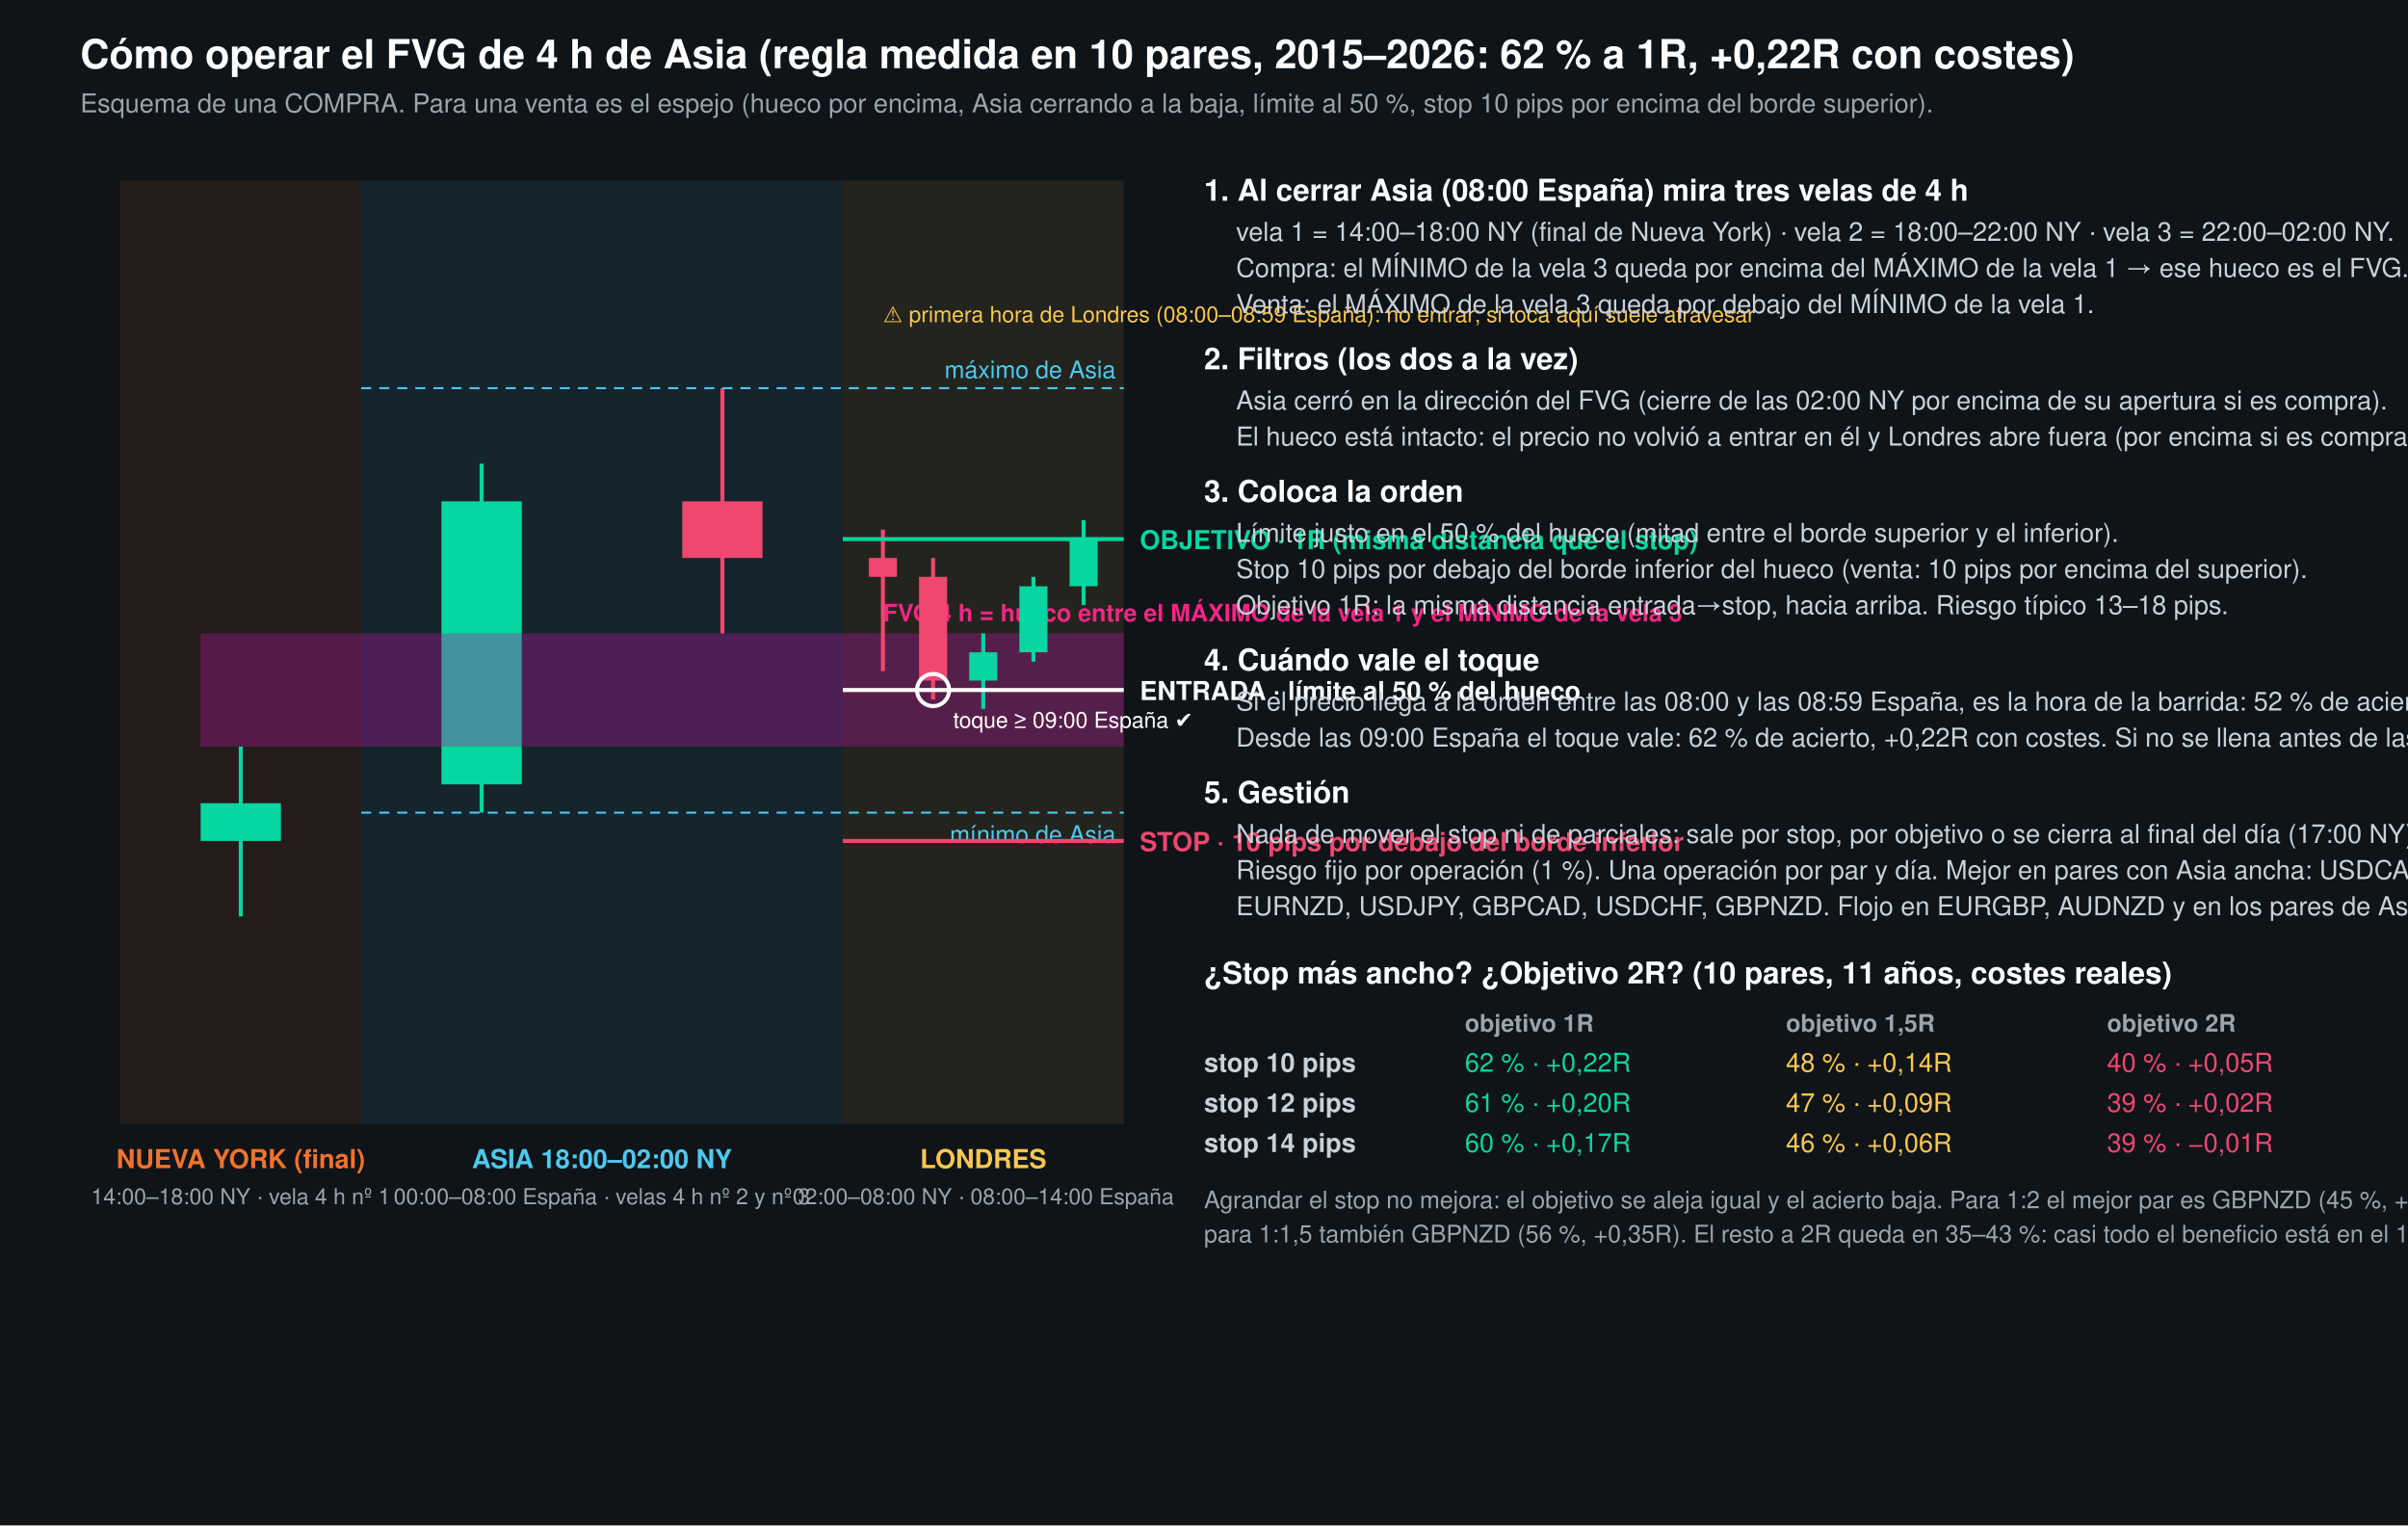
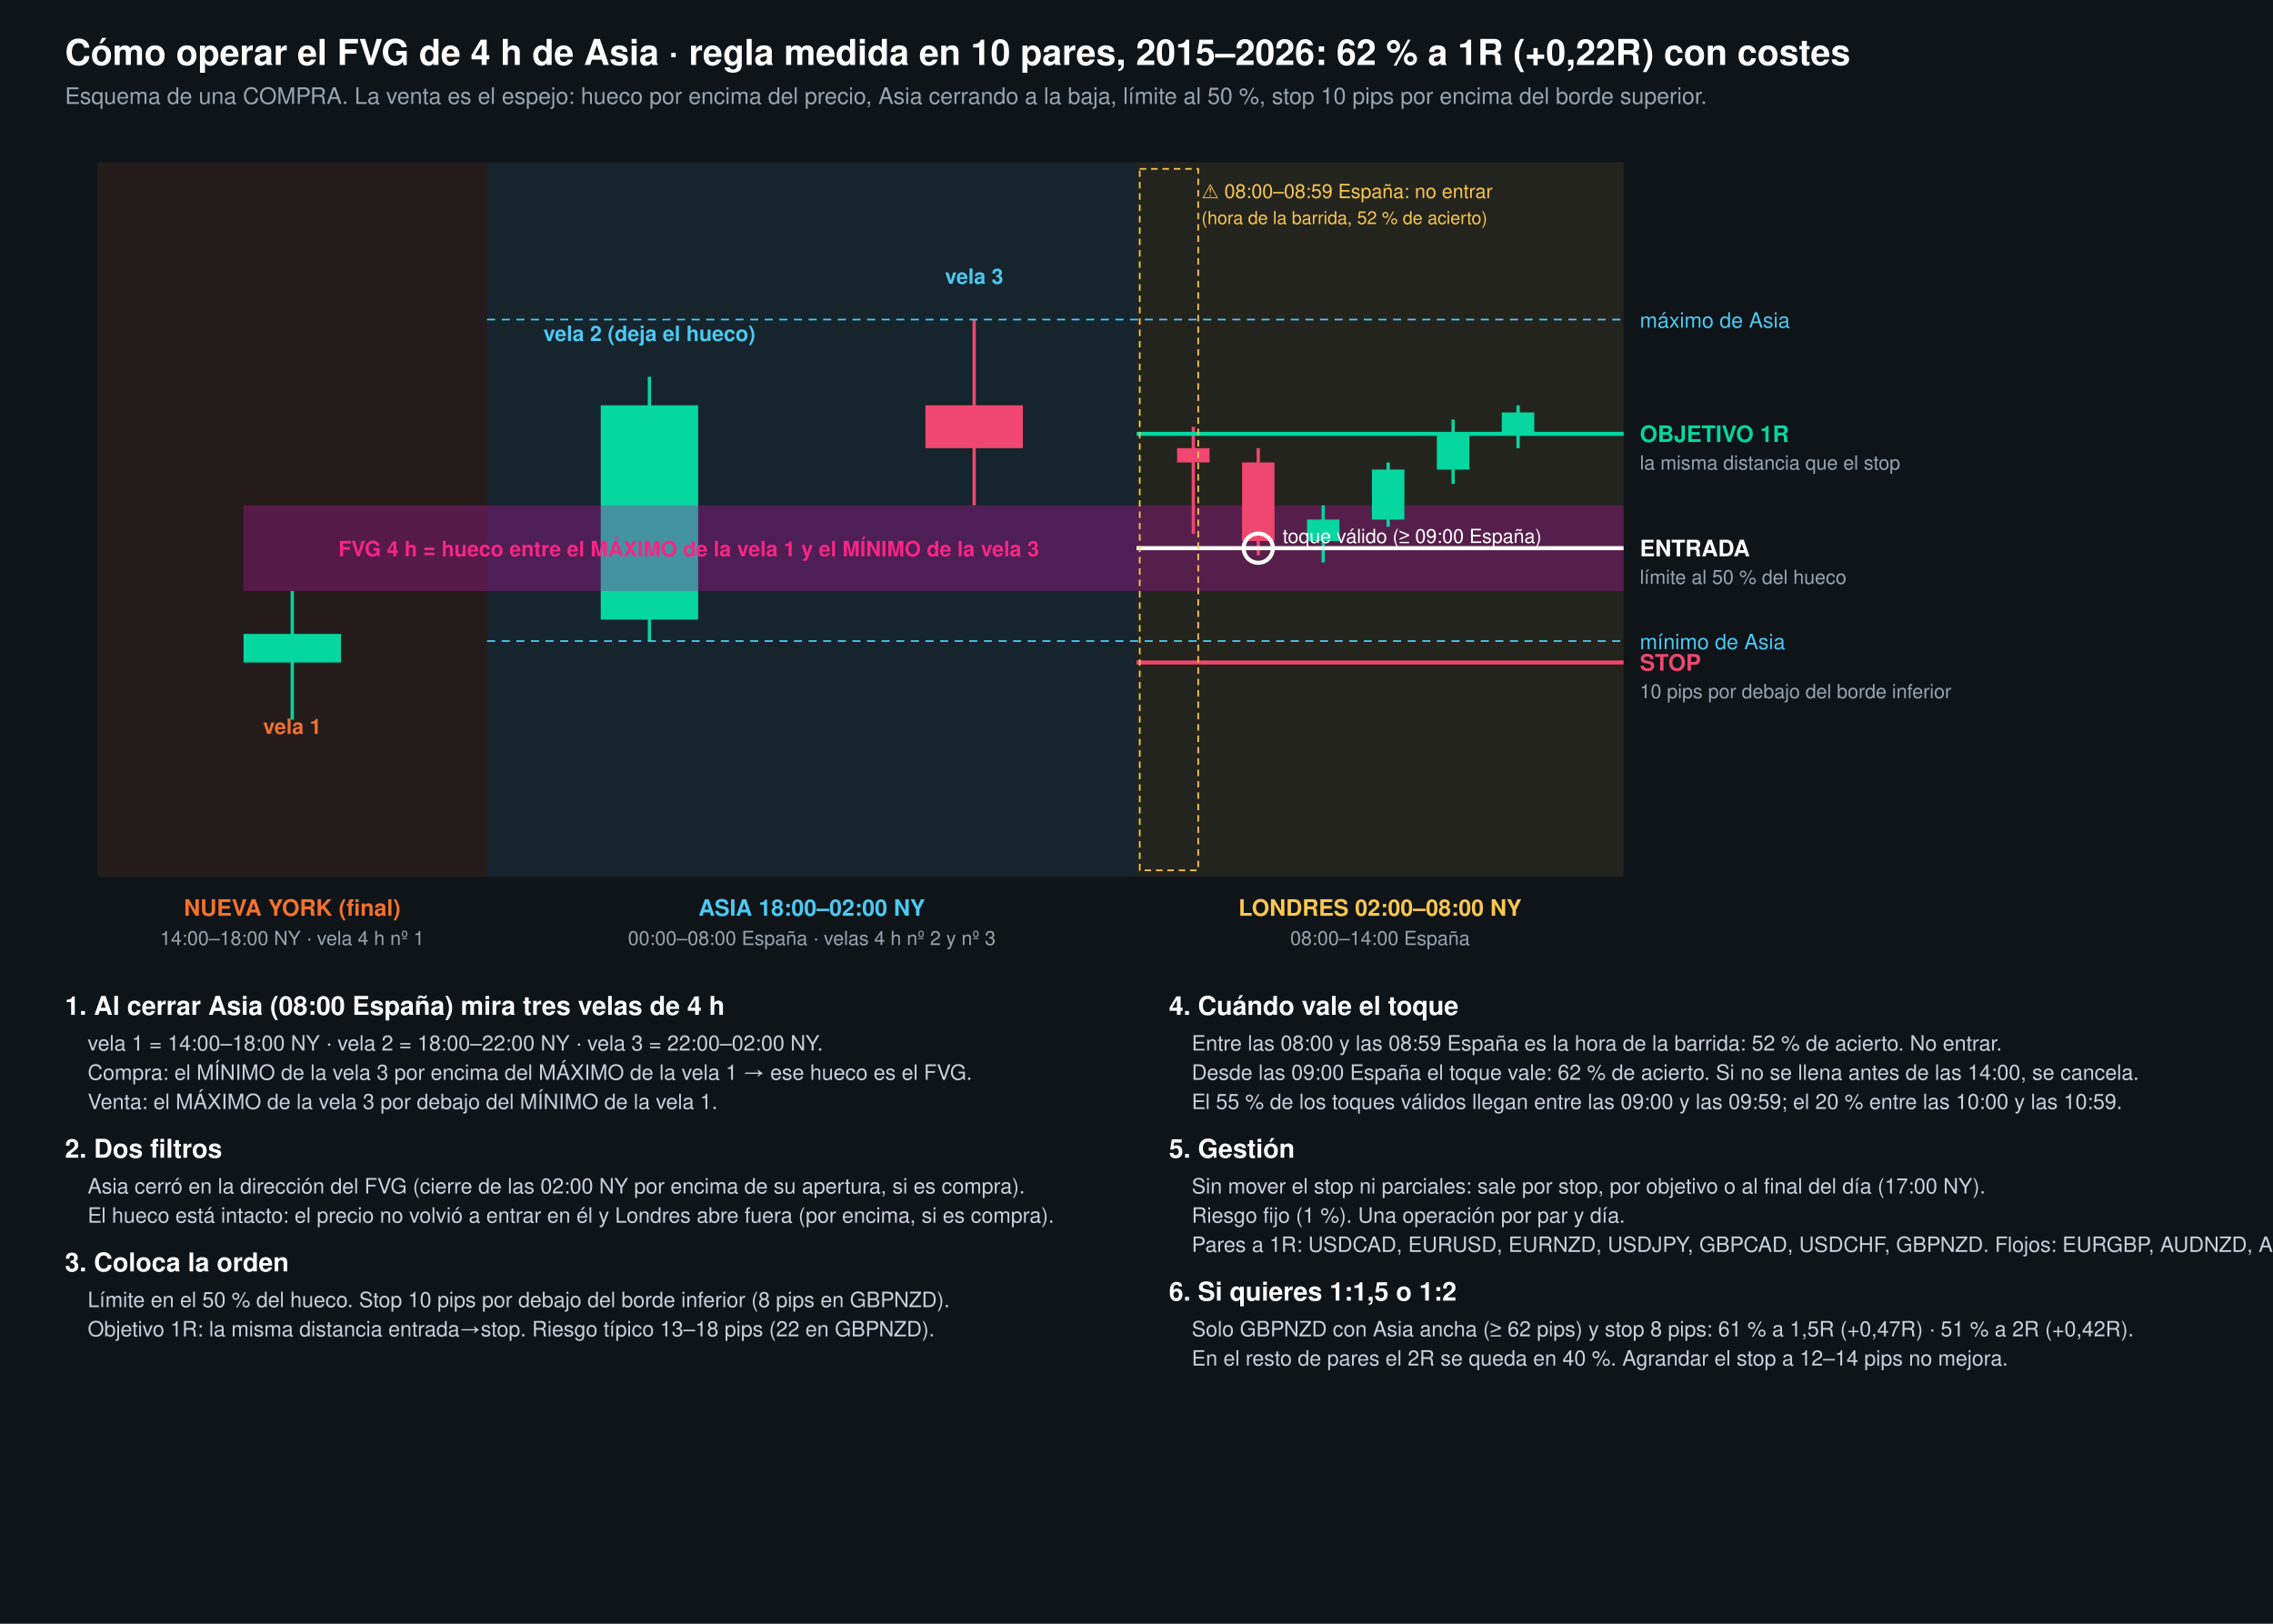
- <svg xmlns="http://www.w3.org/2000/svg" width="1200" height="760" viewBox="0 0 1200 760" font-family="Helvetica, Arial, sans-serif" font-size="14">
-   <rect width="1200" height="760" fill="#0f1419" />
-   <text x="40" y="34" fill="#fff" font-size="20" font-weight="bold" text-anchor="start">Cómo operar el FVG de 4 h de Asia (regla medida en 10 pares, 2015–2026: 62 % a 1R, +0,22R con costes)</text>
-   <text x="40" y="56" fill="#9aa4ad" font-size="13" font-weight="normal" text-anchor="start">Esquema de una COMPRA. Para una venta es el espejo (hueco por encima, Asia cerrando a la baja, límite al 50 %, stop 10 pips por encima del borde superior).</text>
-   <rect x="60" y="90" width="120" height="470" fill="#f3722c" opacity="0.09" />
-   <text x="120" y="582" fill="#f3722c" font-size="13" font-weight="bold" text-anchor="middle">NUEVA YORK (final)</text>
-   <text x="120" y="600" fill="#9aa4ad" font-size="11" font-weight="normal" text-anchor="middle">14:00–18:00 NY · vela 4 h nº 1</text>
-   <rect x="180" y="90" width="240" height="470" fill="#4cc9f0" opacity="0.09" />
-   <text x="300" y="582" fill="#4cc9f0" font-size="13" font-weight="bold" text-anchor="middle">ASIA 18:00–02:00 NY</text>
-   <text x="300" y="600" fill="#9aa4ad" font-size="11" font-weight="normal" text-anchor="middle">00:00–08:00 España · velas 4 h nº 2 y nº 3</text>
-   <rect x="420" y="90" width="140" height="470" fill="#f9c74f" opacity="0.09" />
-   <text x="490" y="582" fill="#f9c74f" font-size="13" font-weight="bold" text-anchor="middle">LONDRES</text>
-   <text x="490" y="600" fill="#9aa4ad" font-size="11" font-weight="normal" text-anchor="middle">02:00–08:00 NY · 08:00–14:00 España</text>
-   <line x1="120" x2="120" y1="372" y2="456.6" stroke="#06d6a0" stroke-width="2" />
-   <rect x="100" y="400.2" width="40" height="18.8" fill="#06d6a0" />
-   <line x1="240" x2="240" y1="231" y2="404.9" stroke="#06d6a0" stroke-width="2" />
-   <rect x="220" y="249.8" width="40" height="141" fill="#06d6a0" />
-   <line x1="360" x2="360" y1="193.4" y2="315.6" stroke="#ef476f" stroke-width="2" />
-   <rect x="340" y="249.8" width="40" height="28.2" fill="#ef476f" />
-   <rect x="100" y="315.6" width="460" height="56.4" fill="#b5179e" opacity="0.35" />
-   <text x="440" y="309.6" fill="#f72585" font-size="12" font-weight="bold" text-anchor="start">FVG 4 h = hueco entre el MÁXIMO de la vela 1 y el MÍNIMO de la vela 3</text>
-   <line x1="180" x2="560" y1="193.4" y2="193.4" stroke="#4cc9f0" stroke-dasharray="5 4" />
-   <text x="556" y="188.4" fill="#4cc9f0" font-size="12" font-weight="normal" text-anchor="end">máximo de Asia</text>
-   <line x1="180" x2="560" y1="404.9" y2="404.9" stroke="#4cc9f0" stroke-dasharray="5 4" />
-   <text x="556" y="419.9" fill="#4cc9f0" font-size="12" font-weight="normal" text-anchor="end">mínimo de Asia</text>
-   <line x1="440" x2="440" y1="263.9" y2="334.4" stroke="#ef476f" stroke-width="2" />
-   <rect x="433" y="278" width="14" height="9.4" fill="#ef476f" />
-   <line x1="465" x2="465" y1="278" y2="348.5" stroke="#ef476f" stroke-width="2" />
-   <rect x="458" y="287.4" width="14" height="51.7" fill="#ef476f" />
-   <line x1="490" x2="490" y1="315.6" y2="353.2" stroke="#06d6a0" stroke-width="2" />
-   <rect x="483" y="325" width="14" height="14.1" fill="#06d6a0" />
-   <line x1="515" x2="515" y1="287.4" y2="329.7" stroke="#06d6a0" stroke-width="2" />
-   <rect x="508" y="292.1" width="14" height="32.9" fill="#06d6a0" />
-   <line x1="540" x2="540" y1="259.2" y2="301.5" stroke="#06d6a0" stroke-width="2" />
-   <rect x="533" y="268.6" width="14" height="23.5" fill="#06d6a0" />
-   <line x1="420" x2="560" y1="343.8" y2="343.8" stroke="#ffffff" stroke-width="2" />
-   <text x="568" y="348.8" fill="#ffffff" font-size="13" font-weight="bold" text-anchor="start">ENTRADA · límite al 50 % del hueco</text>
-   <line x1="420" x2="560" y1="419" y2="419" stroke="#ef476f" stroke-width="2" />
-   <text x="568" y="424" fill="#ef476f" font-size="13" font-weight="bold" text-anchor="start">STOP · 10 pips por debajo del borde inferior</text>
-   <line x1="420" x2="560" y1="268.6" y2="268.6" stroke="#06d6a0" stroke-width="2" />
-   <text x="568" y="273.6" fill="#06d6a0" font-size="13" font-weight="bold" text-anchor="start">OBJETIVO · 1R (misma distancia que el stop)</text>
-   <circle cx="465" cy="343.8" r="8" fill="none" stroke="#fff" stroke-width="2" />
-   <text x="440" y="160.5" fill="#f9c74f" font-size="11" font-weight="normal" text-anchor="start">⚠ primera hora de Londres (08:00–08:59 España): no entrar; si toca aquí suele atravesar</text>
-   <text x="475" y="362.6" fill="#fff" font-size="11" font-weight="normal" text-anchor="start">toque ≥ 09:00 España ✔</text>
-   <text x="600" y="100" fill="#fff" font-size="15" font-weight="bold" text-anchor="start">1. Al cerrar Asia (08:00 España) mira tres velas de 4 h</text>
-   <text x="616" y="120" fill="#c9d1d9" font-size="13" font-weight="normal" text-anchor="start">vela 1 = 14:00–18:00 NY (final de Nueva York) · vela 2 = 18:00–22:00 NY · vela 3 = 22:00–02:00 NY.</text>
-   <text x="616" y="138" fill="#c9d1d9" font-size="13" font-weight="normal" text-anchor="start">Compra: el MÍNIMO de la vela 3 queda por encima del MÁXIMO de la vela 1 → ese hueco es el FVG.</text>
-   <text x="616" y="156" fill="#c9d1d9" font-size="13" font-weight="normal" text-anchor="start">Venta: el MÁXIMO de la vela 3 queda por debajo del MÍNIMO de la vela 1.</text>
-   <text x="600" y="184" fill="#fff" font-size="15" font-weight="bold" text-anchor="start">2. Filtros (los dos a la vez)</text>
-   <text x="616" y="204" fill="#c9d1d9" font-size="13" font-weight="normal" text-anchor="start">Asia cerró en la dirección del FVG (cierre de las 02:00 NY por encima de su apertura si es compra).</text>
-   <text x="616" y="222" fill="#c9d1d9" font-size="13" font-weight="normal" text-anchor="start">El hueco está intacto: el precio no volvió a entrar en él y Londres abre fuera (por encima si es compra).</text>
-   <text x="600" y="250" fill="#fff" font-size="15" font-weight="bold" text-anchor="start">3. Coloca la orden</text>
-   <text x="616" y="270" fill="#c9d1d9" font-size="13" font-weight="normal" text-anchor="start">Límite justo en el 50 % del hueco (mitad entre el borde superior y el inferior).</text>
-   <text x="616" y="288" fill="#c9d1d9" font-size="13" font-weight="normal" text-anchor="start">Stop 10 pips por debajo del borde inferior del hueco (venta: 10 pips por encima del superior).</text>
-   <text x="616" y="306" fill="#c9d1d9" font-size="13" font-weight="normal" text-anchor="start">Objetivo 1R: la misma distancia entrada→stop, hacia arriba. Riesgo típico 13–18 pips.</text>
-   <text x="600" y="334" fill="#fff" font-size="15" font-weight="bold" text-anchor="start">4. Cuándo vale el toque</text>
-   <text x="616" y="354" fill="#c9d1d9" font-size="13" font-weight="normal" text-anchor="start">Si el precio llega a la orden entre las 08:00 y las 08:59 España, es la hora de la barrida: 52 % de acierto.</text>
-   <text x="616" y="372" fill="#c9d1d9" font-size="13" font-weight="normal" text-anchor="start">Desde las 09:00 España el toque vale: 62 % de acierto, +0,22R con costes. Si no se llena antes de las 14:00, se cancela.</text>
-   <text x="600" y="400" fill="#fff" font-size="15" font-weight="bold" text-anchor="start">5. Gestión</text>
-   <text x="616" y="420" fill="#c9d1d9" font-size="13" font-weight="normal" text-anchor="start">Nada de mover el stop ni de parciales: sale por stop, por objetivo o se cierra al final del día (17:00 NY).</text>
-   <text x="616" y="438" fill="#c9d1d9" font-size="13" font-weight="normal" text-anchor="start">Riesgo fijo por operación (1 %). Una operación por par y día. Mejor en pares con Asia ancha: USDCAD, EURUSD,</text>
-   <text x="616" y="456" fill="#c9d1d9" font-size="13" font-weight="normal" text-anchor="start">EURNZD, USDJPY, GBPCAD, USDCHF, GBPNZD. Flojo en EURGBP, AUDNZD y en los pares de Asia (AUDUSD, NZDUSD, AUDCHF).</text>
-   <text x="600" y="490" fill="#fff" font-size="15" font-weight="bold" text-anchor="start">¿Stop más ancho? ¿Objetivo 2R? (10 pares, 11 años, costes reales)</text>
-   <text x="600" y="514" fill="#fff" font-size="14" font-weight="normal" text-anchor="start" />
-   <text x="730" y="514" fill="#9aa4ad" font-size="12" font-weight="bold" text-anchor="start">objetivo 1R</text>
-   <text x="890" y="514" fill="#9aa4ad" font-size="12" font-weight="bold" text-anchor="start">objetivo 1,5R</text>
-   <text x="1050" y="514" fill="#9aa4ad" font-size="12" font-weight="bold" text-anchor="start">objetivo 2R</text>
-   <text x="600" y="534" fill="#c9d1d9" font-size="13" font-weight="bold" text-anchor="start">stop 10 pips</text>
-   <text x="730" y="534" fill="#06d6a0" font-size="13" font-weight="normal" text-anchor="start">62 % · +0,22R</text>
-   <text x="890" y="534" fill="#f9c74f" font-size="13" font-weight="normal" text-anchor="start">48 % · +0,14R</text>
-   <text x="1050" y="534" fill="#ef476f" font-size="13" font-weight="normal" text-anchor="start">40 % · +0,05R</text>
-   <text x="600" y="554" fill="#c9d1d9" font-size="13" font-weight="bold" text-anchor="start">stop 12 pips</text>
-   <text x="730" y="554" fill="#06d6a0" font-size="13" font-weight="normal" text-anchor="start">61 % · +0,20R</text>
-   <text x="890" y="554" fill="#f9c74f" font-size="13" font-weight="normal" text-anchor="start">47 % · +0,09R</text>
-   <text x="1050" y="554" fill="#ef476f" font-size="13" font-weight="normal" text-anchor="start">39 % · +0,02R</text>
-   <text x="600" y="574" fill="#c9d1d9" font-size="13" font-weight="bold" text-anchor="start">stop 14 pips</text>
-   <text x="730" y="574" fill="#06d6a0" font-size="13" font-weight="normal" text-anchor="start">60 % · +0,17R</text>
-   <text x="890" y="574" fill="#f9c74f" font-size="13" font-weight="normal" text-anchor="start">46 % · +0,06R</text>
-   <text x="1050" y="574" fill="#ef476f" font-size="13" font-weight="normal" text-anchor="start">39 % · −0,01R</text>
-   <text x="600" y="602" fill="#9aa4ad" font-size="12" font-weight="normal" text-anchor="start">Agrandar el stop no mejora: el objetivo se aleja igual y el acierto baja. Para 1:2 el mejor par es GBPNZD (45 %, +0,24R);</text>
-   <text x="600" y="619" fill="#9aa4ad" font-size="12" font-weight="normal" text-anchor="start">para 1:1,5 también GBPNZD (56 %, +0,35R). El resto a 2R queda en 35–43 %: casi todo el beneficio está en el 1R.</text>
+ <svg xmlns="http://www.w3.org/2000/svg" width="1400" height="1000" viewBox="0 0 1400 1000" font-family="Helvetica, Arial, sans-serif" font-size="15">
+   <rect width="1400" height="1000" fill="#0f1419" />
+   <text x="40" y="40" fill="#fff" font-size="22" font-weight="bold" text-anchor="start">Cómo operar el FVG de 4 h de Asia · regla medida en 10 pares, 2015–2026: 62 % a 1R (+0,22R) con costes</text>
+   <text x="40" y="64" fill="#9aa4ad" font-size="14" font-weight="normal" text-anchor="start">Esquema de una COMPRA. La venta es el espejo: hueco por encima del precio, Asia cerrando a la baja, límite al 50 %, stop 10 pips por encima del borde superior.</text>
+   <rect x="60" y="100" width="240" height="440" fill="#f3722c" opacity="0.09" />
+   <text x="180" y="564" fill="#f3722c" font-size="14" font-weight="bold" text-anchor="middle">NUEVA YORK (final)</text>
+   <text x="180" y="582" fill="#9aa4ad" font-size="12" font-weight="normal" text-anchor="middle">14:00–18:00 NY · vela 4 h nº 1</text>
+   <rect x="300" y="100" width="400" height="440" fill="#4cc9f0" opacity="0.09" />
+   <text x="500" y="564" fill="#4cc9f0" font-size="14" font-weight="bold" text-anchor="middle">ASIA 18:00–02:00 NY</text>
+   <text x="500" y="582" fill="#9aa4ad" font-size="12" font-weight="normal" text-anchor="middle">00:00–08:00 España · velas 4 h nº 2 y nº 3</text>
+   <rect x="700" y="100" width="300" height="440" fill="#f9c74f" opacity="0.09" />
+   <text x="850" y="564" fill="#f9c74f" font-size="14" font-weight="bold" text-anchor="middle">LONDRES 02:00–08:00 NY</text>
+   <text x="850" y="582" fill="#9aa4ad" font-size="12" font-weight="normal" text-anchor="middle">08:00–14:00 España</text>
+   <line x1="180" x2="180" y1="364" y2="443.2" stroke="#06d6a0" stroke-width="2" />
+   <rect x="150" y="390.4" width="60" height="17.6" fill="#06d6a0" />
+   <text x="180" y="452" fill="#f3722c" font-size="13" font-weight="bold" text-anchor="middle">vela 1</text>
+   <line x1="400" x2="400" y1="232" y2="394.8" stroke="#06d6a0" stroke-width="2" />
+   <rect x="370" y="249.6" width="60" height="132" fill="#06d6a0" />
+   <text x="400" y="210" fill="#4cc9f0" font-size="13" font-weight="bold" text-anchor="middle">vela 2 (deja el hueco)</text>
+   <line x1="600" x2="600" y1="196.8" y2="311.2" stroke="#ef476f" stroke-width="2" />
+   <rect x="570" y="249.6" width="60" height="26.4" fill="#ef476f" />
+   <text x="600" y="174.8" fill="#4cc9f0" font-size="13" font-weight="bold" text-anchor="middle">vela 3</text>
+   <rect x="150" y="311.2" width="850" height="52.8" fill="#b5179e" opacity="0.35" />
+   <text x="640" y="342.6" fill="#f72585" font-size="13" font-weight="bold" text-anchor="end">FVG 4 h = hueco entre el MÁXIMO de la vela 1 y el MÍNIMO de la vela 3</text>
+   <line x1="300" x2="1000" y1="196.8" y2="196.8" stroke="#4cc9f0" stroke-dasharray="5 4" />
+   <text x="1010" y="201.8" fill="#4cc9f0" font-size="13" font-weight="normal" text-anchor="start">máximo de Asia</text>
+   <line x1="300" x2="1000" y1="394.8" y2="394.8" stroke="#4cc9f0" stroke-dasharray="5 4" />
+   <text x="1010" y="399.8" fill="#4cc9f0" font-size="13" font-weight="normal" text-anchor="start">mínimo de Asia</text>
+   <line x1="735" x2="735" y1="262.8" y2="328.8" stroke="#ef476f" stroke-width="2" />
+   <rect x="725" y="276" width="20" height="8.8" fill="#ef476f" />
+   <line x1="775" x2="775" y1="276" y2="342" stroke="#ef476f" stroke-width="2" />
+   <rect x="765" y="284.8" width="20" height="48.4" fill="#ef476f" />
+   <line x1="815" x2="815" y1="311.2" y2="346.4" stroke="#06d6a0" stroke-width="2" />
+   <rect x="805" y="320" width="20" height="13.2" fill="#06d6a0" />
+   <line x1="855" x2="855" y1="284.8" y2="324.4" stroke="#06d6a0" stroke-width="2" />
+   <rect x="845" y="289.2" width="20" height="30.8" fill="#06d6a0" />
+   <line x1="895" x2="895" y1="258.4" y2="298" stroke="#06d6a0" stroke-width="2" />
+   <rect x="885" y="267.2" width="20" height="22" fill="#06d6a0" />
+   <line x1="935" x2="935" y1="249.6" y2="276" stroke="#06d6a0" stroke-width="2" />
+   <rect x="925" y="254" width="20" height="13.2" fill="#06d6a0" />
+   <line x1="700" x2="1000" y1="337.6" y2="337.6" stroke="#ffffff" stroke-width="2.5" />
+   <text x="1010" y="342.6" fill="#ffffff" font-size="14" font-weight="bold" text-anchor="start">ENTRADA</text>
+   <text x="1010" y="359.6" fill="#9aa4ad" font-size="12" font-weight="normal" text-anchor="start">límite al 50 % del hueco</text>
+   <line x1="700" x2="1000" y1="408" y2="408" stroke="#ef476f" stroke-width="2.5" />
+   <text x="1010" y="413" fill="#ef476f" font-size="14" font-weight="bold" text-anchor="start">STOP</text>
+   <text x="1010" y="430" fill="#9aa4ad" font-size="12" font-weight="normal" text-anchor="start">10 pips por debajo del borde inferior</text>
+   <line x1="700" x2="1000" y1="267.2" y2="267.2" stroke="#06d6a0" stroke-width="2.5" />
+   <text x="1010" y="272.2" fill="#06d6a0" font-size="14" font-weight="bold" text-anchor="start">OBJETIVO 1R</text>
+   <text x="1010" y="289.2" fill="#9aa4ad" font-size="12" font-weight="normal" text-anchor="start">la misma distancia que el stop</text>
+   <circle cx="775" cy="337.6" r="9" fill="none" stroke="#fff" stroke-width="2.5" />
+   <text x="790" y="334.4" fill="#fff" font-size="12" font-weight="normal" text-anchor="start">toque válido (≥ 09:00 España)</text>
+   <rect x="702" y="104" width="36" height="432" fill="none" stroke="#f9c74f" stroke-dasharray="4 3" />
+   <text x="740" y="122" fill="#f9c74f" font-size="12" font-weight="normal" text-anchor="start">⚠ 08:00–08:59 España: no entrar</text>
+   <text x="740" y="138" fill="#f9c74f" font-size="11" font-weight="normal" text-anchor="start">(hora de la barrida, 52 % de acierto)</text>
+   <text x="40" y="625" fill="#fff" font-size="16" font-weight="bold" text-anchor="start">1. Al cerrar Asia (08:00 España) mira tres velas de 4 h</text>
+   <text x="54" y="647" fill="#c9d1d9" font-size="13" font-weight="normal" text-anchor="start">vela 1 = 14:00–18:00 NY · vela 2 = 18:00–22:00 NY · vela 3 = 22:00–02:00 NY.</text>
+   <text x="54" y="665" fill="#c9d1d9" font-size="13" font-weight="normal" text-anchor="start">Compra: el MÍNIMO de la vela 3 por encima del MÁXIMO de la vela 1 → ese hueco es el FVG.</text>
+   <text x="54" y="683" fill="#c9d1d9" font-size="13" font-weight="normal" text-anchor="start">Venta: el MÁXIMO de la vela 3 por debajo del MÍNIMO de la vela 1.</text>
+   <text x="40" y="713" fill="#fff" font-size="16" font-weight="bold" text-anchor="start">2. Dos filtros</text>
+   <text x="54" y="735" fill="#c9d1d9" font-size="13" font-weight="normal" text-anchor="start">Asia cerró en la dirección del FVG (cierre de las 02:00 NY por encima de su apertura, si es compra).</text>
+   <text x="54" y="753" fill="#c9d1d9" font-size="13" font-weight="normal" text-anchor="start">El hueco está intacto: el precio no volvió a entrar en él y Londres abre fuera (por encima, si es compra).</text>
+   <text x="40" y="783" fill="#fff" font-size="16" font-weight="bold" text-anchor="start">3. Coloca la orden</text>
+   <text x="54" y="805" fill="#c9d1d9" font-size="13" font-weight="normal" text-anchor="start">Límite en el 50 % del hueco. Stop 10 pips por debajo del borde inferior (8 pips en GBPNZD).</text>
+   <text x="54" y="823" fill="#c9d1d9" font-size="13" font-weight="normal" text-anchor="start">Objetivo 1R: la misma distancia entrada→stop. Riesgo típico 13–18 pips (22 en GBPNZD).</text>
+   <text x="720" y="625" fill="#fff" font-size="16" font-weight="bold" text-anchor="start">4. Cuándo vale el toque</text>
+   <text x="734" y="647" fill="#c9d1d9" font-size="13" font-weight="normal" text-anchor="start">Entre las 08:00 y las 08:59 España es la hora de la barrida: 52 % de acierto. No entrar.</text>
+   <text x="734" y="665" fill="#c9d1d9" font-size="13" font-weight="normal" text-anchor="start">Desde las 09:00 España el toque vale: 62 % de acierto. Si no se llena antes de las 14:00, se cancela.</text>
+   <text x="734" y="683" fill="#c9d1d9" font-size="13" font-weight="normal" text-anchor="start">El 55 % de los toques válidos llegan entre las 09:00 y las 09:59; el 20 % entre las 10:00 y las 10:59.</text>
+   <text x="720" y="713" fill="#fff" font-size="16" font-weight="bold" text-anchor="start">5. Gestión</text>
+   <text x="734" y="735" fill="#c9d1d9" font-size="13" font-weight="normal" text-anchor="start">Sin mover el stop ni parciales: sale por stop, por objetivo o al final del día (17:00 NY).</text>
+   <text x="734" y="753" fill="#c9d1d9" font-size="13" font-weight="normal" text-anchor="start">Riesgo fijo (1 %). Una operación por par y día.</text>
+   <text x="734" y="771" fill="#c9d1d9" font-size="13" font-weight="normal" text-anchor="start">Pares a 1R: USDCAD, EURUSD, EURNZD, USDJPY, GBPCAD, USDCHF, GBPNZD. Flojos: EURGBP, AUDNZD, AUDUSD.</text>
+   <text x="720" y="801" fill="#fff" font-size="16" font-weight="bold" text-anchor="start">6. Si quieres 1:1,5 o 1:2</text>
+   <text x="734" y="823" fill="#c9d1d9" font-size="13" font-weight="normal" text-anchor="start">Solo GBPNZD con Asia ancha (≥ 62 pips) y stop 8 pips: 61 % a 1,5R (+0,47R) · 51 % a 2R (+0,42R).</text>
+   <text x="734" y="841" fill="#c9d1d9" font-size="13" font-weight="normal" text-anchor="start">En el resto de pares el 2R se queda en 40 %. Agrandar el stop a 12–14 pips no mejora.</text>
</svg>
